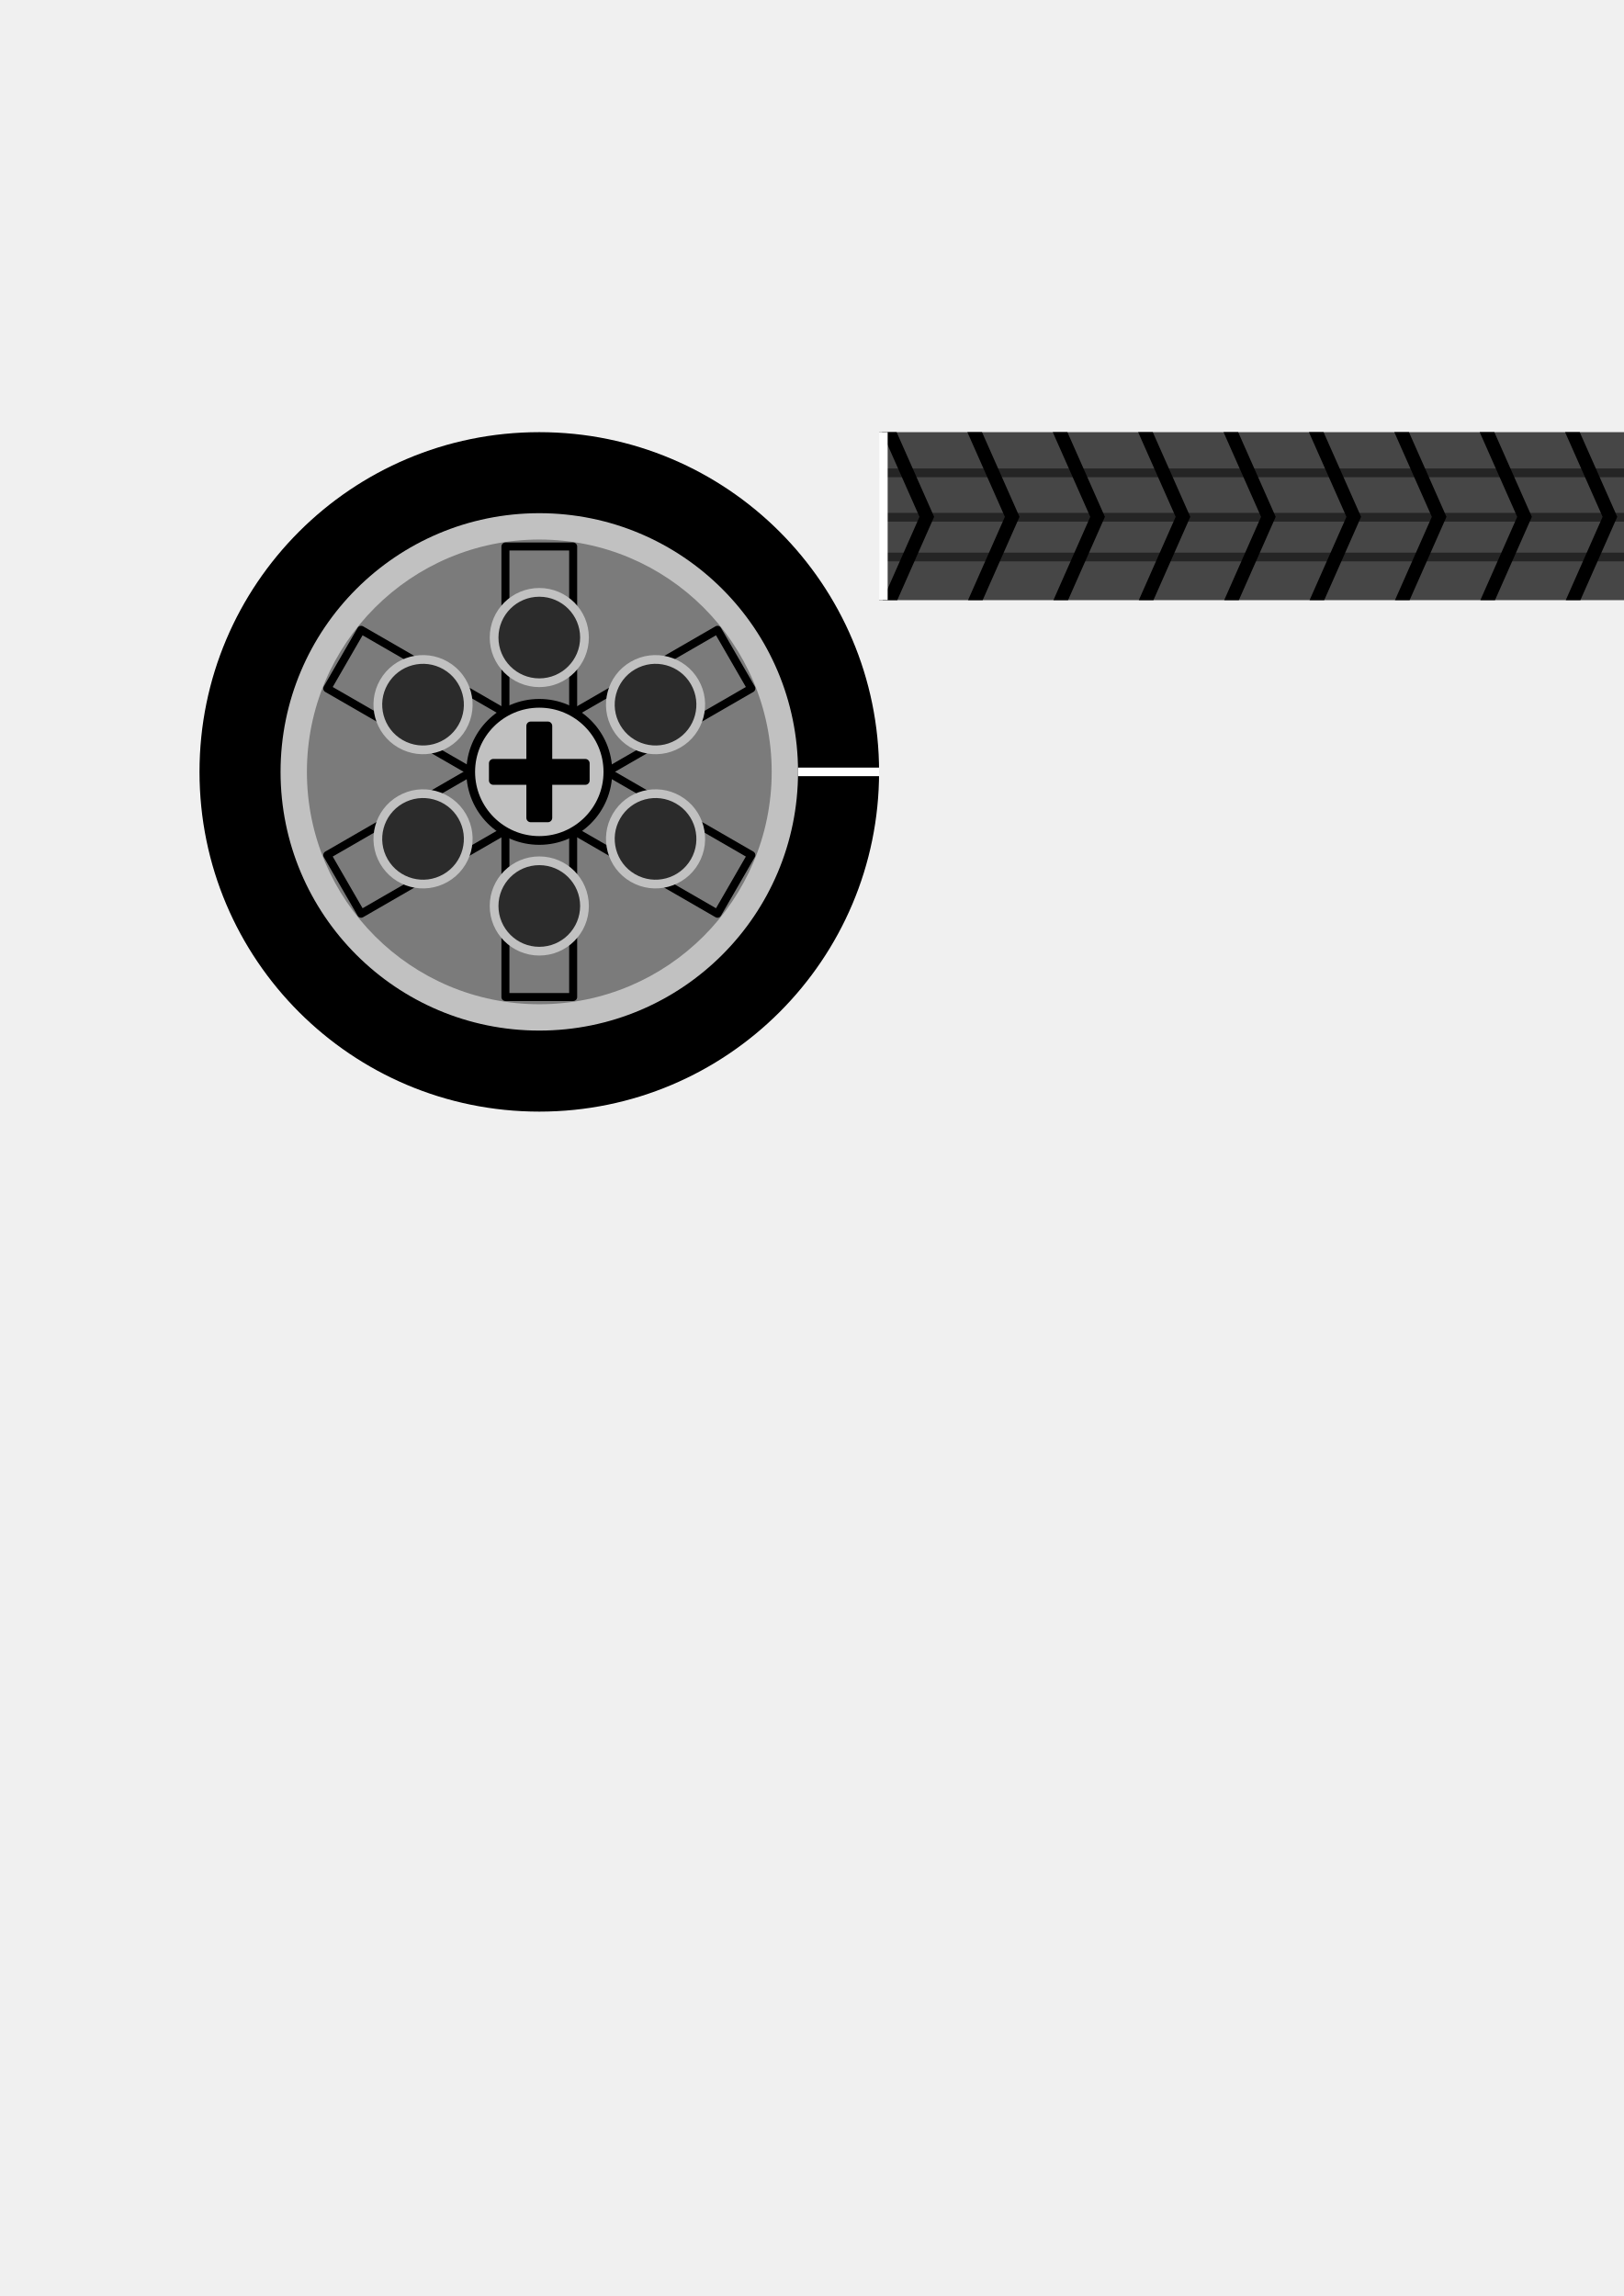
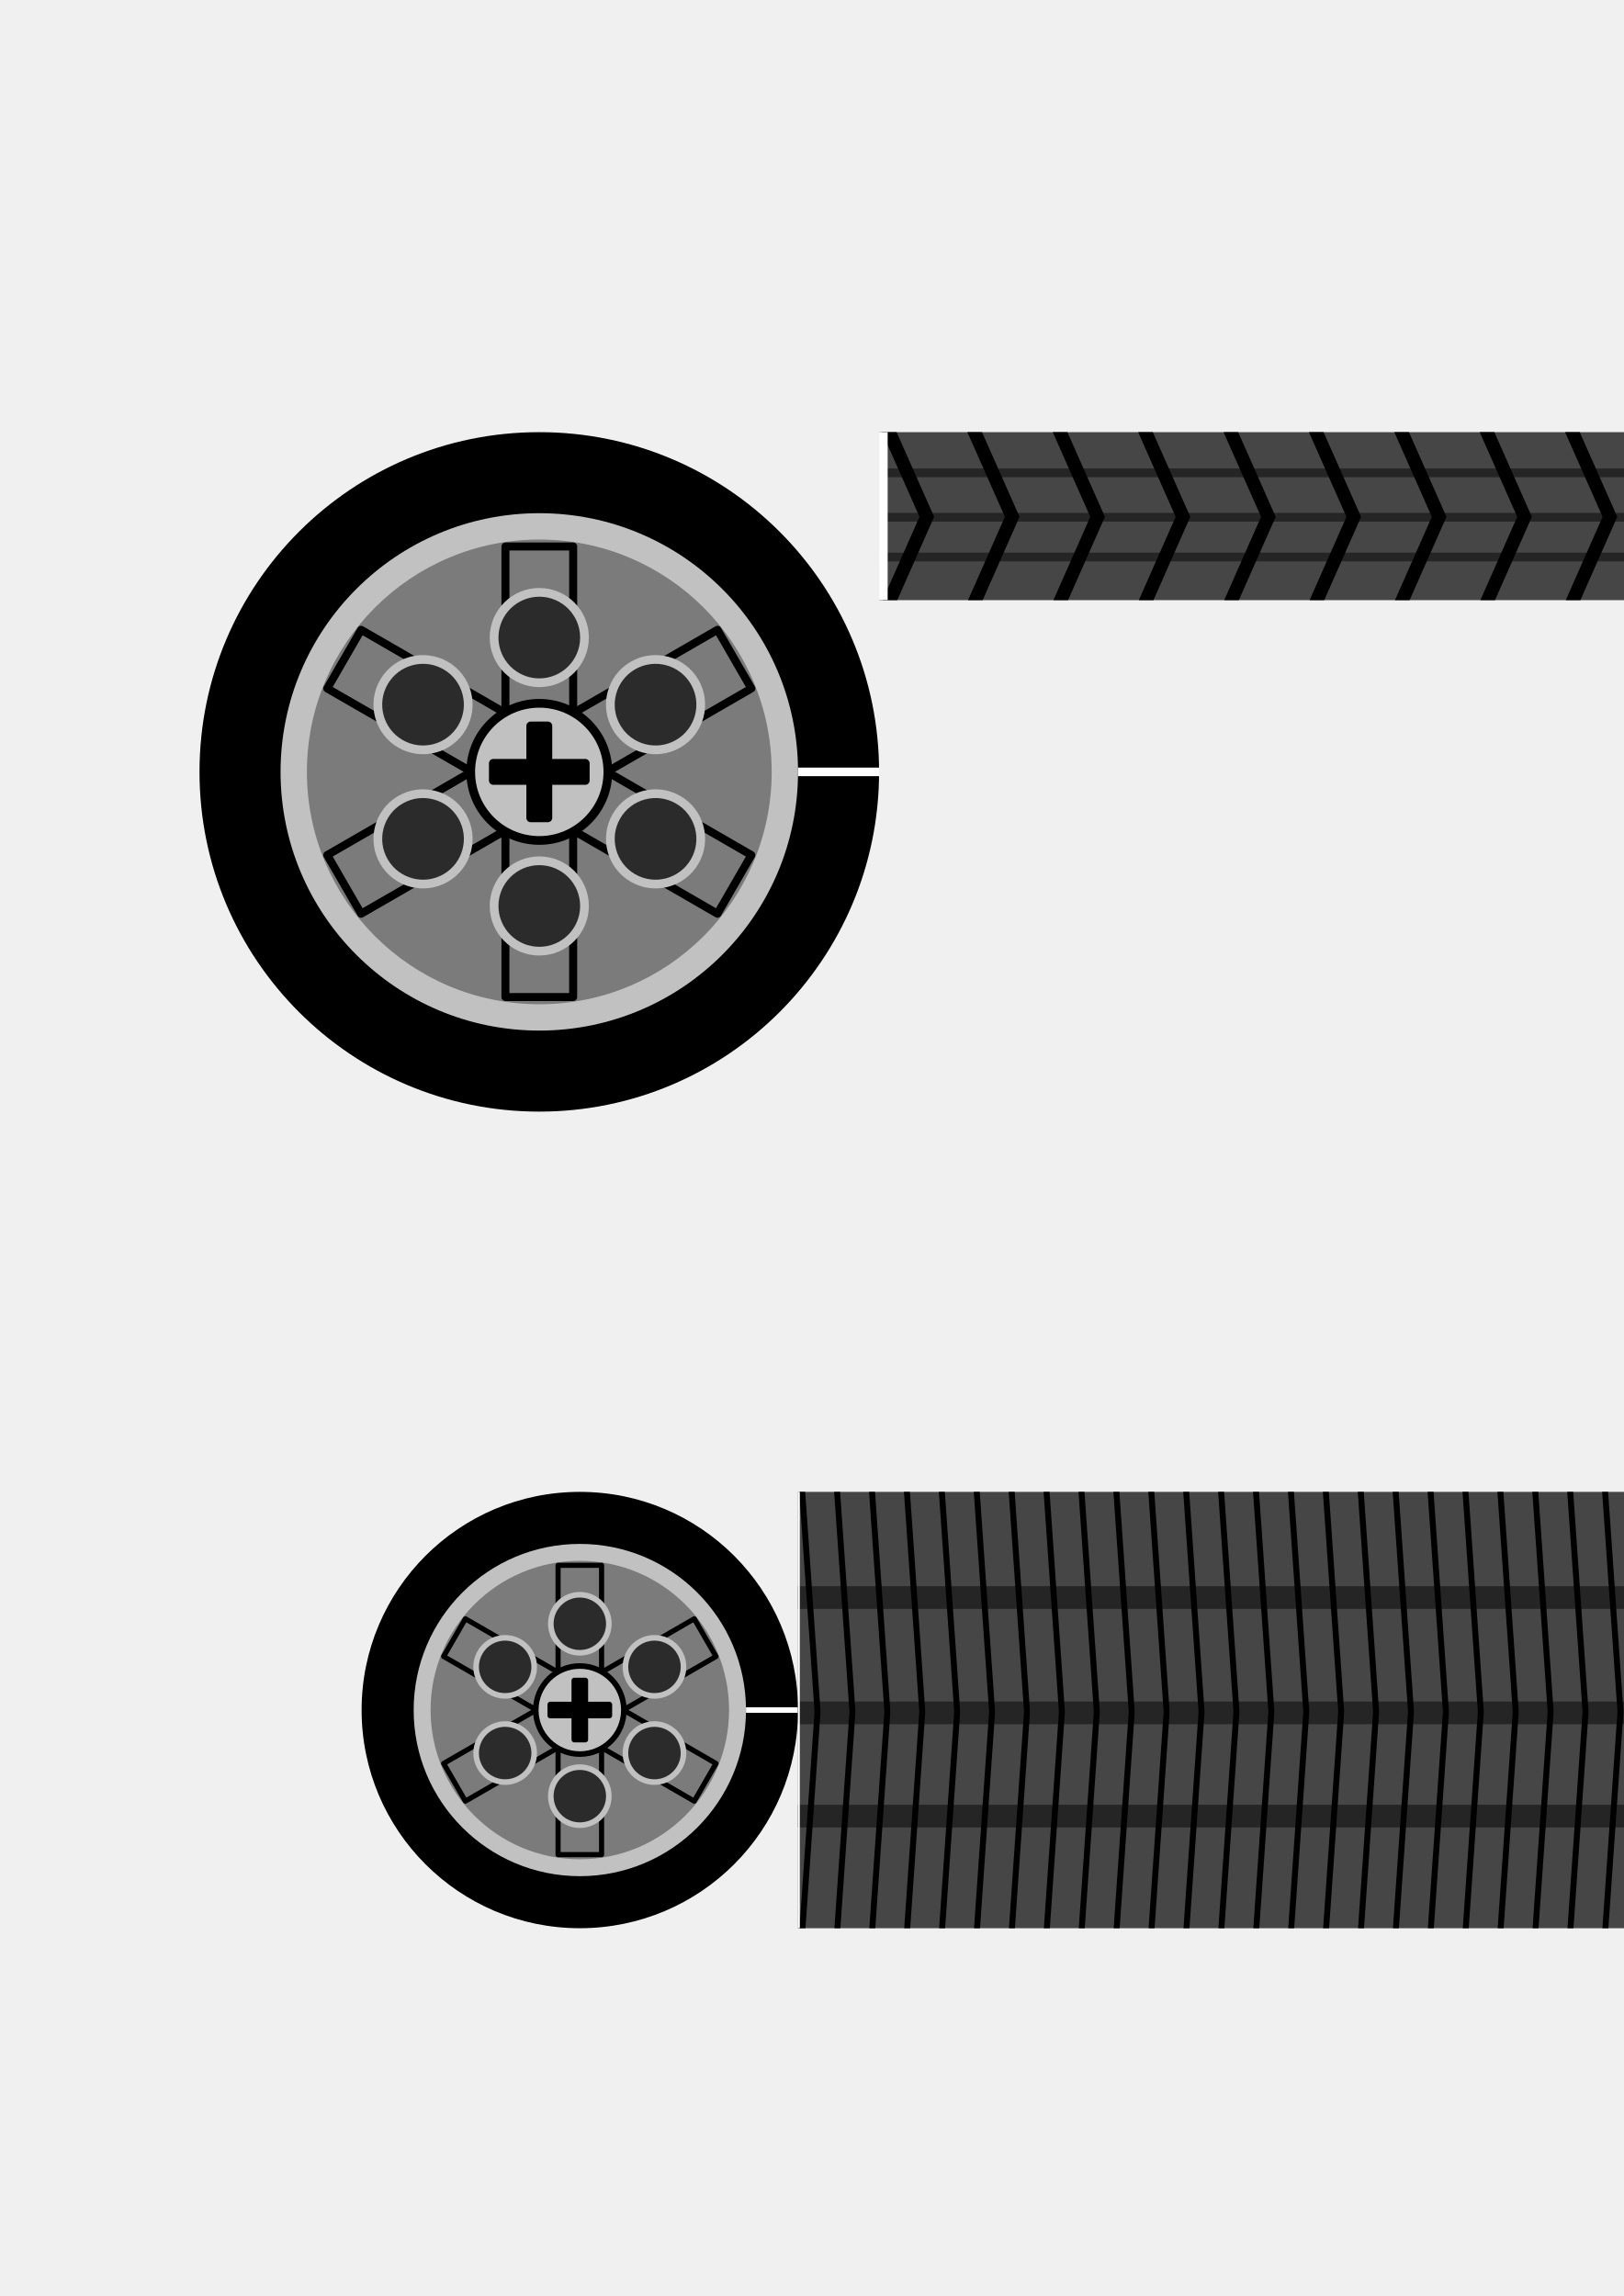
<svg xmlns="http://www.w3.org/2000/svg" width="210mm" height="297mm" viewBox="0 0 744.094 1052.362" id="svg2" version="1.1">
  <defs id="defs4">
    <clipPath clipPathUnits="userSpaceOnUse" id="clipPath5286">
      <rect style="opacity:1;fill:#464646;fill-opacity:1;fill-rule:evenodd;stroke:none;stroke-width:3.456;stroke-linecap:round;stroke-linejoin:round;stroke-miterlimit:4;stroke-dasharray:none;stroke-opacity:1" id="rect5288" width="978.418" height="77" x="402.857" y="198.076" />
+     </clipPath>
+     <clipPath clipPathUnits="userSpaceOnUse" id="clipPath5286-6">
+       <rect style="opacity:1;fill:#464646;fill-opacity:1;fill-rule:evenodd;stroke:none;stroke-width:3.456;stroke-linecap:round;stroke-linejoin:round;stroke-miterlimit:4;stroke-dasharray:none;stroke-opacity:1" id="rect5288-4" width="978.418" height="77" x="402.857" y="198.076" />
    </clipPath>
  </defs>
  <g id="layer1">
    <circle style="opacity:1;fill:#000000;fill-opacity:1;fill-rule:evenodd;stroke:none;stroke-width:4;stroke-linecap:round;stroke-linejoin:round;stroke-miterlimit:4;stroke-dasharray:none;stroke-opacity:1" id="path4138" cx="247.143" cy="353.791" r="155.714" />
    <circle style="opacity:1;fill:#c1c1c1;fill-opacity:1;fill-rule:evenodd;stroke:none;stroke-width:4;stroke-linecap:round;stroke-linejoin:round;stroke-miterlimit:4;stroke-dasharray:none;stroke-opacity:1" id="path4140" cx="247.143" cy="353.791" r="118.571" />
    <circle style="opacity:1;fill:#7b7b7b;fill-opacity:1;fill-rule:evenodd;stroke:none;stroke-width:4;stroke-linecap:round;stroke-linejoin:round;stroke-miterlimit:4;stroke-dasharray:none;stroke-opacity:1" id="path4140-5" cx="247.143" cy="353.791" r="106.5" />
    <g id="g4188">
      <path id="rect4164" d="m 231.623,250.489 31.041,0 0,87.036 -31.041,0 z" style="opacity:1;fill:none;fill-opacity:1;fill-rule:evenodd;stroke:#000000;stroke-width:3.674;stroke-linecap:round;stroke-linejoin:round;stroke-miterlimit:4;stroke-dasharray:none;stroke-opacity:1" />
      <circle r="20.714" cy="292.219" cx="247.143" id="path4162" style="opacity:1;fill:#2b2b2b;fill-opacity:1;fill-rule:evenodd;stroke:#c1c1c1;stroke-width:4;stroke-linecap:round;stroke-linejoin:round;stroke-miterlimit:4;stroke-dasharray:none;stroke-opacity:1" />
    </g>
    <g transform="matrix(0.5,0.8660254,-0.8660254,0.5,429.9158,-37.164)" id="g4188-4">
      <path id="rect4164-6" d="m 231.623,250.489 31.041,0 0,87.036 -31.041,0 z" style="opacity:1;fill:none;fill-opacity:1;fill-rule:evenodd;stroke:#000000;stroke-width:3.674;stroke-linecap:round;stroke-linejoin:round;stroke-miterlimit:4;stroke-dasharray:none;stroke-opacity:1" />
      <circle r="20.714" cy="292.219" cx="247.143" id="path4162-9" style="opacity:1;fill:#2b2b2b;fill-opacity:1;fill-rule:evenodd;stroke:#c1c1c1;stroke-width:4;stroke-linecap:round;stroke-linejoin:round;stroke-miterlimit:4;stroke-dasharray:none;stroke-opacity:1" />
    </g>
    <path style="opacity:1;fill:none;fill-opacity:1;fill-rule:evenodd;stroke:#000000;stroke-width:3.674;stroke-linecap:round;stroke-linejoin:round;stroke-miterlimit:4;stroke-dasharray:none;stroke-opacity:1" d="m 344.317,391.918 -15.52,26.882 -75.375,-43.518 15.52,-26.882 z" id="rect4164-2" />
    <circle style="opacity:1;fill:#2b2b2b;fill-opacity:1;fill-rule:evenodd;stroke:#c1c1c1;stroke-width:4;stroke-linecap:round;stroke-linejoin:round;stroke-miterlimit:4;stroke-dasharray:none;stroke-opacity:1" id="path4162-4" cx="182.773" cy="-452.417" r="20.714" transform="matrix(-0.5,0.8660254,-0.8660254,-0.5,0,0)" />
    <path style="opacity:1;fill:none;fill-opacity:1;fill-rule:evenodd;stroke:#000000;stroke-width:3.674;stroke-linecap:round;stroke-linejoin:round;stroke-miterlimit:4;stroke-dasharray:none;stroke-opacity:1" d="m 149.969,315.554 15.52,-26.882 75.375,43.518 -15.52,26.882 z" id="rect4164-7" />
    <circle style="opacity:1;fill:#2b2b2b;fill-opacity:1;fill-rule:evenodd;stroke:#c1c1c1;stroke-width:4;stroke-linecap:round;stroke-linejoin:round;stroke-miterlimit:4;stroke-dasharray:none;stroke-opacity:1" id="path4162-5" cx="-182.773" cy="329.383" r="20.714" transform="matrix(0.5,-0.8660254,0.8660254,0.5,0,0)" />
    <path style="opacity:1;fill:none;fill-opacity:1;fill-rule:evenodd;stroke:#000000;stroke-width:3.674;stroke-linecap:round;stroke-linejoin:round;stroke-miterlimit:4;stroke-dasharray:none;stroke-opacity:1" d="m 165.489,418.8 -15.52,-26.882 75.375,-43.518 15.52,26.882 z" id="rect4164-1" />
    <circle style="opacity:1;fill:#2b2b2b;fill-opacity:1;fill-rule:evenodd;stroke:#c1c1c1;stroke-width:4;stroke-linecap:round;stroke-linejoin:round;stroke-miterlimit:4;stroke-dasharray:none;stroke-opacity:1" id="path4162-2" cx="-429.916" cy="-24.353" r="20.714" transform="matrix(-0.5,-0.8660254,0.8660254,-0.5,0,0)" />
    <path style="opacity:1;fill:none;fill-opacity:1;fill-rule:evenodd;stroke:#000000;stroke-width:3.674;stroke-linecap:round;stroke-linejoin:round;stroke-miterlimit:4;stroke-dasharray:none;stroke-opacity:1" d="m 262.663,456.983 -31.041,0 0,-87.036 31.041,0 z" id="rect4164-9" />
    <circle style="opacity:1;fill:#2b2b2b;fill-opacity:1;fill-rule:evenodd;stroke:#c1c1c1;stroke-width:4;stroke-linecap:round;stroke-linejoin:round;stroke-miterlimit:4;stroke-dasharray:none;stroke-opacity:1" id="path4162-3" cx="-247.143" cy="-415.253" r="20.714" transform="scale(-1,-1)" />
    <circle style="opacity:1;fill:#c1c1c1;fill-opacity:1;fill-rule:evenodd;stroke:#000000;stroke-width:4;stroke-linecap:round;stroke-linejoin:round;stroke-miterlimit:4;stroke-dasharray:none;stroke-opacity:1" id="path4160" cx="247.143" cy="353.791" r="31.429" />
    <path style="opacity:1;fill:#000000;fill-opacity:1;fill-rule:evenodd;stroke:#000000;stroke-width:4;stroke-linecap:round;stroke-linejoin:round;stroke-miterlimit:4;stroke-dasharray:none;stroke-opacity:1" d="m 243.214,332.719 0,17.143 -17.143,0 0,7.857 17.143,0 0,17.143 7.857,0 0,-17.143 17.143,0 0,-7.857 -17.143,0 0,-17.143 -7.857,0 z" id="rect4142" />
    <rect style="opacity:1;fill:#464646;fill-opacity:1;fill-rule:evenodd;stroke:none;stroke-width:3.456;stroke-linecap:round;stroke-linejoin:round;stroke-miterlimit:4;stroke-dasharray:none;stroke-opacity:1" id="rect4298" width="978.418" height="77" x="402.857" y="198.076" />
    <path style="fill:none;fill-rule:evenodd;stroke:#252525;stroke-width:4;stroke-linecap:butt;stroke-linejoin:miter;stroke-opacity:1;stroke-miterlimit:4;stroke-dasharray:none" d="m 402.857,237.078 978.418,0" id="path4319" />
    <path style="fill:none;fill-rule:evenodd;stroke:#252525;stroke-width:4;stroke-linecap:butt;stroke-linejoin:miter;stroke-miterlimit:4;stroke-dasharray:none;stroke-opacity:1" d="m 402.857,216.721 978.418,0" id="path4319-2" />
    <path style="fill:none;fill-rule:evenodd;stroke:#252525;stroke-width:4;stroke-linecap:butt;stroke-linejoin:miter;stroke-miterlimit:4;stroke-dasharray:none;stroke-opacity:1" d="m 402.857,255.293 978.418,0" id="path4319-1" />
    <g id="g5244" clip-path="url(#clipPath5286)">
      <path id="path4342" d="m 406.875,196.577 17.855,40.309 -17.597,39.792" style="fill:none;fill-rule:evenodd;stroke:#000000;stroke-width:6.136;stroke-linecap:butt;stroke-linejoin:miter;stroke-miterlimit:4;stroke-dasharray:none;stroke-opacity:1" />
      <path id="path4342-4" d="m 837.32,196.577 17.855,40.309 -17.597,39.792" style="fill:none;fill-rule:evenodd;stroke:#000000;stroke-width:6.136;stroke-linecap:butt;stroke-linejoin:miter;stroke-miterlimit:4;stroke-dasharray:none;stroke-opacity:1" />
      <path id="path4342-1" d="m 798.189,196.577 17.855,40.309 -17.597,39.792" style="fill:none;fill-rule:evenodd;stroke:#000000;stroke-width:6.136;stroke-linecap:butt;stroke-linejoin:miter;stroke-miterlimit:4;stroke-dasharray:none;stroke-opacity:1" />
      <path id="path4342-0" d="m 759.057,196.577 17.855,40.309 -17.597,39.792" style="fill:none;fill-rule:evenodd;stroke:#000000;stroke-width:6.136;stroke-linecap:butt;stroke-linejoin:miter;stroke-miterlimit:4;stroke-dasharray:none;stroke-opacity:1" />
      <path id="path4342-2" d="m 719.926,196.577 17.855,40.309 -17.597,39.792" style="fill:none;fill-rule:evenodd;stroke:#000000;stroke-width:6.136;stroke-linecap:butt;stroke-linejoin:miter;stroke-miterlimit:4;stroke-dasharray:none;stroke-opacity:1" />
      <path id="path4342-29" d="m 680.795,196.577 17.855,40.309 -17.597,39.792" style="fill:none;fill-rule:evenodd;stroke:#000000;stroke-width:6.136;stroke-linecap:butt;stroke-linejoin:miter;stroke-miterlimit:4;stroke-dasharray:none;stroke-opacity:1" />
      <path id="path4342-7" d="m 641.663,196.577 17.855,40.309 -17.597,39.792" style="fill:none;fill-rule:evenodd;stroke:#000000;stroke-width:6.136;stroke-linecap:butt;stroke-linejoin:miter;stroke-miterlimit:4;stroke-dasharray:none;stroke-opacity:1" />
      <path id="path4342-5" d="m 602.532,196.577 17.855,40.309 -17.597,39.792" style="fill:none;fill-rule:evenodd;stroke:#000000;stroke-width:6.136;stroke-linecap:butt;stroke-linejoin:miter;stroke-miterlimit:4;stroke-dasharray:none;stroke-opacity:1" />
      <path id="path4342-6" d="m 563.401,196.577 17.855,40.309 -17.597,39.792" style="fill:none;fill-rule:evenodd;stroke:#000000;stroke-width:6.136;stroke-linecap:butt;stroke-linejoin:miter;stroke-miterlimit:4;stroke-dasharray:none;stroke-opacity:1" />
      <path id="path4342-46" d="m 524.269,196.577 17.855,40.309 -17.597,39.792" style="fill:none;fill-rule:evenodd;stroke:#000000;stroke-width:6.136;stroke-linecap:butt;stroke-linejoin:miter;stroke-miterlimit:4;stroke-dasharray:none;stroke-opacity:1" />
      <path id="path4342-3" d="m 485.138,196.577 17.855,40.309 -17.597,39.792" style="fill:none;fill-rule:evenodd;stroke:#000000;stroke-width:6.136;stroke-linecap:butt;stroke-linejoin:miter;stroke-miterlimit:4;stroke-dasharray:none;stroke-opacity:1" />
      <path id="path4342-79" d="m 446.007,196.577 17.855,40.309 -17.597,39.792" style="fill:none;fill-rule:evenodd;stroke:#000000;stroke-width:6.136;stroke-linecap:butt;stroke-linejoin:miter;stroke-miterlimit:4;stroke-dasharray:none;stroke-opacity:1" />
      <path id="path4342-74" d="m 915.583,196.577 17.855,40.309 -17.597,39.792" style="fill:none;fill-rule:evenodd;stroke:#000000;stroke-width:6.136;stroke-linecap:butt;stroke-linejoin:miter;stroke-miterlimit:4;stroke-dasharray:none;stroke-opacity:1" />
      <path id="path4342-9" d="m 876.452,196.577 17.855,40.309 -17.597,39.792" style="fill:none;fill-rule:evenodd;stroke:#000000;stroke-width:6.136;stroke-linecap:butt;stroke-linejoin:miter;stroke-miterlimit:4;stroke-dasharray:none;stroke-opacity:1" />
      <path id="path4342-4-1" d="m 1346.028,196.577 17.855,40.309 -17.597,39.792" style="fill:none;fill-rule:evenodd;stroke:#000000;stroke-width:6.136;stroke-linecap:butt;stroke-linejoin:miter;stroke-miterlimit:4;stroke-dasharray:none;stroke-opacity:1" />
      <path id="path4342-1-7" d="m 1306.896,196.577 17.855,40.309 -17.597,39.792" style="fill:none;fill-rule:evenodd;stroke:#000000;stroke-width:6.136;stroke-linecap:butt;stroke-linejoin:miter;stroke-miterlimit:4;stroke-dasharray:none;stroke-opacity:1" />
      <path id="path4342-0-0" d="m 1267.765,196.577 17.855,40.309 -17.597,39.792" style="fill:none;fill-rule:evenodd;stroke:#000000;stroke-width:6.136;stroke-linecap:butt;stroke-linejoin:miter;stroke-miterlimit:4;stroke-dasharray:none;stroke-opacity:1" />
      <path id="path4342-2-6" d="m 1228.633,196.577 17.855,40.309 -17.597,39.792" style="fill:none;fill-rule:evenodd;stroke:#000000;stroke-width:6.136;stroke-linecap:butt;stroke-linejoin:miter;stroke-miterlimit:4;stroke-dasharray:none;stroke-opacity:1" />
      <path id="path4342-29-0" d="m 1189.502,196.577 17.855,40.309 -17.597,39.792" style="fill:none;fill-rule:evenodd;stroke:#000000;stroke-width:6.136;stroke-linecap:butt;stroke-linejoin:miter;stroke-miterlimit:4;stroke-dasharray:none;stroke-opacity:1" />
      <path id="path4342-7-8" d="m 1150.371,196.577 17.855,40.309 -17.597,39.792" style="fill:none;fill-rule:evenodd;stroke:#000000;stroke-width:6.136;stroke-linecap:butt;stroke-linejoin:miter;stroke-miterlimit:4;stroke-dasharray:none;stroke-opacity:1" />
      <path id="path4342-5-5" d="m 1111.24,196.577 17.855,40.309 -17.597,39.792" style="fill:none;fill-rule:evenodd;stroke:#000000;stroke-width:6.136;stroke-linecap:butt;stroke-linejoin:miter;stroke-miterlimit:4;stroke-dasharray:none;stroke-opacity:1" />
      <path id="path4342-6-3" d="m 1072.108,196.577 17.855,40.309 -17.597,39.792" style="fill:none;fill-rule:evenodd;stroke:#000000;stroke-width:6.136;stroke-linecap:butt;stroke-linejoin:miter;stroke-miterlimit:4;stroke-dasharray:none;stroke-opacity:1" />
      <path id="path4342-46-9" d="m 1032.977,196.577 17.855,40.309 -17.597,39.792" style="fill:none;fill-rule:evenodd;stroke:#000000;stroke-width:6.136;stroke-linecap:butt;stroke-linejoin:miter;stroke-miterlimit:4;stroke-dasharray:none;stroke-opacity:1" />
      <path id="path4342-3-4" d="m 993.846,196.577 17.855,40.309 -17.597,39.792" style="fill:none;fill-rule:evenodd;stroke:#000000;stroke-width:6.136;stroke-linecap:butt;stroke-linejoin:miter;stroke-miterlimit:4;stroke-dasharray:none;stroke-opacity:1" />
      <path id="path4342-79-1" d="m 954.714,196.577 17.855,40.309 -17.597,39.792" style="fill:none;fill-rule:evenodd;stroke:#000000;stroke-width:6.136;stroke-linecap:butt;stroke-linejoin:miter;stroke-miterlimit:4;stroke-dasharray:none;stroke-opacity:1" />
    </g>
    <rect style="opacity:1;fill:#ffffff;fill-opacity:1;fill-rule:evenodd;stroke:none;stroke-width:6;stroke-linecap:round;stroke-linejoin:round;stroke-miterlimit:4;stroke-dasharray:none;stroke-opacity:1" id="rect4194" width="3.929" height="37.143" x="351.826" y="-402.857" transform="matrix(0,1,-1,0,0,0)" />
    <rect style="opacity:1;fill:#ffffff;fill-opacity:1;fill-rule:evenodd;stroke:none;stroke-width:6;stroke-linecap:round;stroke-linejoin:round;stroke-miterlimit:4;stroke-dasharray:none;stroke-opacity:1" id="rect4194-9" width="3.929" height="76.942" x="402.857" y="198.076" />
+     <g id="g4219" transform="matrix(0.6422019,0,0,0.6422019,106.9987,556.5857)">
+       <circle r="155.714" cy="353.791" cx="247.143" id="path4138-3" style="opacity:1;fill:#000000;fill-opacity:1;fill-rule:evenodd;stroke:none;stroke-width:4;stroke-linecap:round;stroke-linejoin:round;stroke-miterlimit:4;stroke-dasharray:none;stroke-opacity:1" />
+       <circle r="118.571" cy="353.791" cx="247.143" id="path4140-0" style="opacity:1;fill:#c1c1c1;fill-opacity:1;fill-rule:evenodd;stroke:none;stroke-width:4;stroke-linecap:round;stroke-linejoin:round;stroke-miterlimit:4;stroke-dasharray:none;stroke-opacity:1" />
+       <circle r="106.5" cy="353.791" cx="247.143" id="path4140-5-3" style="opacity:1;fill:#7b7b7b;fill-opacity:1;fill-rule:evenodd;stroke:none;stroke-width:4;stroke-linecap:round;stroke-linejoin:round;stroke-miterlimit:4;stroke-dasharray:none;stroke-opacity:1" />
+       <g id="g4188-09">
+         <path style="opacity:1;fill:none;fill-opacity:1;fill-rule:evenodd;stroke:#000000;stroke-width:3.674;stroke-linecap:round;stroke-linejoin:round;stroke-miterlimit:4;stroke-dasharray:none;stroke-opacity:1" d="m 231.623,250.489 31.041,0 0,87.036 -31.041,0 z" id="rect4164-25" />
+         <circle style="opacity:1;fill:#2b2b2b;fill-opacity:1;fill-rule:evenodd;stroke:#c1c1c1;stroke-width:4;stroke-linecap:round;stroke-linejoin:round;stroke-miterlimit:4;stroke-dasharray:none;stroke-opacity:1" id="path4162-40" cx="247.143" cy="292.219" r="20.714" />
+       </g>
+       <g id="g4188-4-5" transform="matrix(0.5,0.8660254,-0.8660254,0.5,429.9158,-37.164)">
+         <path style="opacity:1;fill:none;fill-opacity:1;fill-rule:evenodd;stroke:#000000;stroke-width:3.674;stroke-linecap:round;stroke-linejoin:round;stroke-miterlimit:4;stroke-dasharray:none;stroke-opacity:1" d="m 231.623,250.489 31.041,0 0,87.036 -31.041,0 z" id="rect4164-6-9" />
+         <circle style="opacity:1;fill:#2b2b2b;fill-opacity:1;fill-rule:evenodd;stroke:#c1c1c1;stroke-width:4;stroke-linecap:round;stroke-linejoin:round;stroke-miterlimit:4;stroke-dasharray:none;stroke-opacity:1" id="path4162-9-4" cx="247.143" cy="292.219" r="20.714" />
+       </g>
+       <path id="rect4164-2-6" d="m 344.317,391.918 -15.52,26.882 -75.375,-43.518 15.52,-26.882 z" style="opacity:1;fill:none;fill-opacity:1;fill-rule:evenodd;stroke:#000000;stroke-width:3.674;stroke-linecap:round;stroke-linejoin:round;stroke-miterlimit:4;stroke-dasharray:none;stroke-opacity:1" />
+       <circle transform="matrix(-0.5,0.8660254,-0.8660254,-0.5,0,0)" r="20.714" cy="-452.417" cx="182.773" id="path4162-4-9" style="opacity:1;fill:#2b2b2b;fill-opacity:1;fill-rule:evenodd;stroke:#c1c1c1;stroke-width:4;stroke-linecap:round;stroke-linejoin:round;stroke-miterlimit:4;stroke-dasharray:none;stroke-opacity:1" />
+       <path id="rect4164-7-2" d="m 149.969,315.554 15.52,-26.882 75.375,43.518 -15.52,26.882 z" style="opacity:1;fill:none;fill-opacity:1;fill-rule:evenodd;stroke:#000000;stroke-width:3.674;stroke-linecap:round;stroke-linejoin:round;stroke-miterlimit:4;stroke-dasharray:none;stroke-opacity:1" />
+       <circle transform="matrix(0.5,-0.8660254,0.8660254,0.5,0,0)" r="20.714" cy="329.383" cx="-182.773" id="path4162-5-2" style="opacity:1;fill:#2b2b2b;fill-opacity:1;fill-rule:evenodd;stroke:#c1c1c1;stroke-width:4;stroke-linecap:round;stroke-linejoin:round;stroke-miterlimit:4;stroke-dasharray:none;stroke-opacity:1" />
+       <path id="rect4164-1-4" d="m 165.489,418.8 -15.52,-26.882 75.375,-43.518 15.52,26.882 z" style="opacity:1;fill:none;fill-opacity:1;fill-rule:evenodd;stroke:#000000;stroke-width:3.674;stroke-linecap:round;stroke-linejoin:round;stroke-miterlimit:4;stroke-dasharray:none;stroke-opacity:1" />
+       <circle transform="matrix(-0.5,-0.8660254,0.8660254,-0.5,0,0)" r="20.714" cy="-24.353" cx="-429.916" id="path4162-2-7" style="opacity:1;fill:#2b2b2b;fill-opacity:1;fill-rule:evenodd;stroke:#c1c1c1;stroke-width:4;stroke-linecap:round;stroke-linejoin:round;stroke-miterlimit:4;stroke-dasharray:none;stroke-opacity:1" />
+       <path id="rect4164-9-7" d="m 262.663,456.983 -31.041,0 0,-87.036 31.041,0 z" style="opacity:1;fill:none;fill-opacity:1;fill-rule:evenodd;stroke:#000000;stroke-width:3.674;stroke-linecap:round;stroke-linejoin:round;stroke-miterlimit:4;stroke-dasharray:none;stroke-opacity:1" />
+       <circle transform="scale(-1,-1)" r="20.714" cy="-415.253" cx="-247.143" id="path4162-3-5" style="opacity:1;fill:#2b2b2b;fill-opacity:1;fill-rule:evenodd;stroke:#c1c1c1;stroke-width:4;stroke-linecap:round;stroke-linejoin:round;stroke-miterlimit:4;stroke-dasharray:none;stroke-opacity:1" />
+       <circle r="31.429" cy="353.791" cx="247.143" id="path4160-4" style="opacity:1;fill:#c1c1c1;fill-opacity:1;fill-rule:evenodd;stroke:#000000;stroke-width:4;stroke-linecap:round;stroke-linejoin:round;stroke-miterlimit:4;stroke-dasharray:none;stroke-opacity:1" />
+       <path id="rect4142-8" d="m 243.214,332.719 0,17.143 -17.143,0 0,7.857 17.143,0 0,17.143 7.857,0 0,-17.143 17.143,0 0,-7.857 -17.143,0 0,-17.143 -7.857,0 z" style="opacity:1;fill:#000000;fill-opacity:1;fill-rule:evenodd;stroke:#000000;stroke-width:4;stroke-linecap:round;stroke-linejoin:round;stroke-miterlimit:4;stroke-dasharray:none;stroke-opacity:1" />
+       <rect transform="matrix(0,1,-1,0,0,0)" y="-402.857" x="351.826" height="37.143" width="3.929" id="rect4194-1" style="opacity:1;fill:#ffffff;fill-opacity:1;fill-rule:evenodd;stroke:none;stroke-width:6;stroke-linecap:round;stroke-linejoin:round;stroke-miterlimit:4;stroke-dasharray:none;stroke-opacity:1" />
+     </g>
+     <g id="g4186" transform="matrix(0.4088232,0,0,2.597403,201.0169,169.3064)">
+       <rect y="198.076" x="402.857" height="77" width="978.418" id="rect4298-2" style="opacity:1;fill:#464646;fill-opacity:1;fill-rule:evenodd;stroke:none;stroke-width:3.456;stroke-linecap:round;stroke-linejoin:round;stroke-miterlimit:4;stroke-dasharray:none;stroke-opacity:1" />
+       <path id="path4319-8" d="m 402.857,237.078 978.418,0" style="fill:none;fill-rule:evenodd;stroke:#252525;stroke-width:4;stroke-linecap:butt;stroke-linejoin:miter;stroke-miterlimit:4;stroke-dasharray:none;stroke-opacity:1" />
+       <path id="path4319-2-9" d="m 402.857,216.721 978.418,0" style="fill:none;fill-rule:evenodd;stroke:#252525;stroke-width:4;stroke-linecap:butt;stroke-linejoin:miter;stroke-miterlimit:4;stroke-dasharray:none;stroke-opacity:1" />
+       <path id="path4319-1-3" d="m 402.857,255.293 978.418,0" style="fill:none;fill-rule:evenodd;stroke:#252525;stroke-width:4;stroke-linecap:butt;stroke-linejoin:miter;stroke-miterlimit:4;stroke-dasharray:none;stroke-opacity:1" />
+       <g clip-path="url(#clipPath5286-6)" id="g5244-6">
+         <path style="fill:none;fill-rule:evenodd;stroke:#000000;stroke-width:6.136;stroke-linecap:butt;stroke-linejoin:miter;stroke-miterlimit:4;stroke-dasharray:none;stroke-opacity:1" d="m 406.875,196.577 17.855,40.309 -17.597,39.792" id="path4342-8" />
+         <path style="fill:none;fill-rule:evenodd;stroke:#000000;stroke-width:6.136;stroke-linecap:butt;stroke-linejoin:miter;stroke-miterlimit:4;stroke-dasharray:none;stroke-opacity:1" d="m 837.32,196.577 17.855,40.309 -17.597,39.792" id="path4342-4-0" />
+         <path style="fill:none;fill-rule:evenodd;stroke:#000000;stroke-width:6.136;stroke-linecap:butt;stroke-linejoin:miter;stroke-miterlimit:4;stroke-dasharray:none;stroke-opacity:1" d="m 798.189,196.577 17.855,40.309 -17.597,39.792" id="path4342-1-2" />
+         <path style="fill:none;fill-rule:evenodd;stroke:#000000;stroke-width:6.136;stroke-linecap:butt;stroke-linejoin:miter;stroke-miterlimit:4;stroke-dasharray:none;stroke-opacity:1" d="m 759.057,196.577 17.855,40.309 -17.597,39.792" id="path4342-0-1" />
+         <path style="fill:none;fill-rule:evenodd;stroke:#000000;stroke-width:6.136;stroke-linecap:butt;stroke-linejoin:miter;stroke-miterlimit:4;stroke-dasharray:none;stroke-opacity:1" d="m 719.926,196.577 17.855,40.309 -17.597,39.792" id="path4342-2-0" />
+         <path style="fill:none;fill-rule:evenodd;stroke:#000000;stroke-width:6.136;stroke-linecap:butt;stroke-linejoin:miter;stroke-miterlimit:4;stroke-dasharray:none;stroke-opacity:1" d="m 680.795,196.577 17.855,40.309 -17.597,39.792" id="path4342-29-5" />
+         <path style="fill:none;fill-rule:evenodd;stroke:#000000;stroke-width:6.136;stroke-linecap:butt;stroke-linejoin:miter;stroke-miterlimit:4;stroke-dasharray:none;stroke-opacity:1" d="m 641.663,196.577 17.855,40.309 -17.597,39.792" id="path4342-7-1" />
+         <path style="fill:none;fill-rule:evenodd;stroke:#000000;stroke-width:6.136;stroke-linecap:butt;stroke-linejoin:miter;stroke-miterlimit:4;stroke-dasharray:none;stroke-opacity:1" d="m 602.532,196.577 17.855,40.309 -17.597,39.792" id="path4342-5-1" />
+         <path style="fill:none;fill-rule:evenodd;stroke:#000000;stroke-width:6.136;stroke-linecap:butt;stroke-linejoin:miter;stroke-miterlimit:4;stroke-dasharray:none;stroke-opacity:1" d="m 563.401,196.577 17.855,40.309 -17.597,39.792" id="path4342-6-0" />
+         <path style="fill:none;fill-rule:evenodd;stroke:#000000;stroke-width:6.136;stroke-linecap:butt;stroke-linejoin:miter;stroke-miterlimit:4;stroke-dasharray:none;stroke-opacity:1" d="m 524.269,196.577 17.855,40.309 -17.597,39.792" id="path4342-46-8" />
+         <path style="fill:none;fill-rule:evenodd;stroke:#000000;stroke-width:6.136;stroke-linecap:butt;stroke-linejoin:miter;stroke-miterlimit:4;stroke-dasharray:none;stroke-opacity:1" d="m 485.138,196.577 17.855,40.309 -17.597,39.792" id="path4342-3-5" />
+         <path style="fill:none;fill-rule:evenodd;stroke:#000000;stroke-width:6.136;stroke-linecap:butt;stroke-linejoin:miter;stroke-miterlimit:4;stroke-dasharray:none;stroke-opacity:1" d="m 446.007,196.577 17.855,40.309 -17.597,39.792" id="path4342-79-0" />
+         <path style="fill:none;fill-rule:evenodd;stroke:#000000;stroke-width:6.136;stroke-linecap:butt;stroke-linejoin:miter;stroke-miterlimit:4;stroke-dasharray:none;stroke-opacity:1" d="m 915.583,196.577 17.855,40.309 -17.597,39.792" id="path4342-74-6" />
+         <path style="fill:none;fill-rule:evenodd;stroke:#000000;stroke-width:6.136;stroke-linecap:butt;stroke-linejoin:miter;stroke-miterlimit:4;stroke-dasharray:none;stroke-opacity:1" d="m 876.452,196.577 17.855,40.309 -17.597,39.792" id="path4342-9-4" />
+         <path style="fill:none;fill-rule:evenodd;stroke:#000000;stroke-width:6.136;stroke-linecap:butt;stroke-linejoin:miter;stroke-miterlimit:4;stroke-dasharray:none;stroke-opacity:1" d="m 1346.028,196.577 17.855,40.309 -17.597,39.792" id="path4342-4-1-6" />
+         <path style="fill:none;fill-rule:evenodd;stroke:#000000;stroke-width:6.136;stroke-linecap:butt;stroke-linejoin:miter;stroke-miterlimit:4;stroke-dasharray:none;stroke-opacity:1" d="m 1306.896,196.577 17.855,40.309 -17.597,39.792" id="path4342-1-7-2" />
+         <path style="fill:none;fill-rule:evenodd;stroke:#000000;stroke-width:6.136;stroke-linecap:butt;stroke-linejoin:miter;stroke-miterlimit:4;stroke-dasharray:none;stroke-opacity:1" d="m 1267.765,196.577 17.855,40.309 -17.597,39.792" id="path4342-0-0-5" />
+         <path style="fill:none;fill-rule:evenodd;stroke:#000000;stroke-width:6.136;stroke-linecap:butt;stroke-linejoin:miter;stroke-miterlimit:4;stroke-dasharray:none;stroke-opacity:1" d="m 1228.633,196.577 17.855,40.309 -17.597,39.792" id="path4342-2-6-8" />
+         <path style="fill:none;fill-rule:evenodd;stroke:#000000;stroke-width:6.136;stroke-linecap:butt;stroke-linejoin:miter;stroke-miterlimit:4;stroke-dasharray:none;stroke-opacity:1" d="m 1189.502,196.577 17.855,40.309 -17.597,39.792" id="path4342-29-0-6" />
+         <path style="fill:none;fill-rule:evenodd;stroke:#000000;stroke-width:6.136;stroke-linecap:butt;stroke-linejoin:miter;stroke-miterlimit:4;stroke-dasharray:none;stroke-opacity:1" d="m 1150.371,196.577 17.855,40.309 -17.597,39.792" id="path4342-7-8-2" />
+         <path style="fill:none;fill-rule:evenodd;stroke:#000000;stroke-width:6.136;stroke-linecap:butt;stroke-linejoin:miter;stroke-miterlimit:4;stroke-dasharray:none;stroke-opacity:1" d="m 1111.24,196.577 17.855,40.309 -17.597,39.792" id="path4342-5-5-8" />
+         <path style="fill:none;fill-rule:evenodd;stroke:#000000;stroke-width:6.136;stroke-linecap:butt;stroke-linejoin:miter;stroke-miterlimit:4;stroke-dasharray:none;stroke-opacity:1" d="m 1072.108,196.577 17.855,40.309 -17.597,39.792" id="path4342-6-3-4" />
+         <path style="fill:none;fill-rule:evenodd;stroke:#000000;stroke-width:6.136;stroke-linecap:butt;stroke-linejoin:miter;stroke-miterlimit:4;stroke-dasharray:none;stroke-opacity:1" d="m 1032.977,196.577 17.855,40.309 -17.597,39.792" id="path4342-46-9-7" />
+         <path style="fill:none;fill-rule:evenodd;stroke:#000000;stroke-width:6.136;stroke-linecap:butt;stroke-linejoin:miter;stroke-miterlimit:4;stroke-dasharray:none;stroke-opacity:1" d="m 993.846,196.577 17.855,40.309 -17.597,39.792" id="path4342-3-4-2" />
+         <path style="fill:none;fill-rule:evenodd;stroke:#000000;stroke-width:6.136;stroke-linecap:butt;stroke-linejoin:miter;stroke-miterlimit:4;stroke-dasharray:none;stroke-opacity:1" d="m 954.714,196.577 17.855,40.309 -17.597,39.792" id="path4342-79-1-4" />
+       </g>
+       <rect y="198.076" x="402.857" height="76.942" width="1.964" id="rect4194-9-0" style="opacity:1;fill:#ffffff;fill-opacity:1;fill-rule:evenodd;stroke:none;stroke-width:6;stroke-linecap:round;stroke-linejoin:round;stroke-miterlimit:4;stroke-dasharray:none;stroke-opacity:1" />
+       <rect y="198.076" x="1379.311" height="76.942" width="1.964" id="rect4194-9-9" style="opacity:1;fill:#ffffff;fill-opacity:1;fill-rule:evenodd;stroke:none;stroke-width:6;stroke-linecap:round;stroke-linejoin:round;stroke-miterlimit:4;stroke-dasharray:none;stroke-opacity:1" />
+     </g>
+     <g id="g4219-0" transform="matrix(0.6422019,0,0,0.6422019,706.9987,556.5857)">
+       <circle r="155.714" cy="353.791" cx="247.143" id="path4138-5" style="opacity:1;fill:#000000;fill-opacity:1;fill-rule:evenodd;stroke:none;stroke-width:4;stroke-linecap:round;stroke-linejoin:round;stroke-miterlimit:4;stroke-dasharray:none;stroke-opacity:1" />
+       <circle r="118.571" cy="353.791" cx="247.143" id="path4140-1" style="opacity:1;fill:#c1c1c1;fill-opacity:1;fill-rule:evenodd;stroke:none;stroke-width:4;stroke-linecap:round;stroke-linejoin:round;stroke-miterlimit:4;stroke-dasharray:none;stroke-opacity:1" />
+       <circle r="106.5" cy="353.791" cx="247.143" id="path4140-5-1" style="opacity:1;fill:#7b7b7b;fill-opacity:1;fill-rule:evenodd;stroke:none;stroke-width:4;stroke-linecap:round;stroke-linejoin:round;stroke-miterlimit:4;stroke-dasharray:none;stroke-opacity:1" />
+       <g id="g4188-0">
+         <path style="opacity:1;fill:none;fill-opacity:1;fill-rule:evenodd;stroke:#000000;stroke-width:3.674;stroke-linecap:round;stroke-linejoin:round;stroke-miterlimit:4;stroke-dasharray:none;stroke-opacity:1" d="m 231.623,250.489 31.041,0 0,87.036 -31.041,0 z" id="rect4164-8" />
+         <circle style="opacity:1;fill:#2b2b2b;fill-opacity:1;fill-rule:evenodd;stroke:#c1c1c1;stroke-width:4;stroke-linecap:round;stroke-linejoin:round;stroke-miterlimit:4;stroke-dasharray:none;stroke-opacity:1" id="path4162-50" cx="247.143" cy="292.219" r="20.714" />
+       </g>
+       <g id="g4188-4-6" transform="matrix(0.5,0.8660254,-0.8660254,0.5,429.9158,-37.164)">
+         <path style="opacity:1;fill:none;fill-opacity:1;fill-rule:evenodd;stroke:#000000;stroke-width:3.674;stroke-linecap:round;stroke-linejoin:round;stroke-miterlimit:4;stroke-dasharray:none;stroke-opacity:1" d="m 231.623,250.489 31.041,0 0,87.036 -31.041,0 z" id="rect4164-6-4" />
+         <circle style="opacity:1;fill:#2b2b2b;fill-opacity:1;fill-rule:evenodd;stroke:#c1c1c1;stroke-width:4;stroke-linecap:round;stroke-linejoin:round;stroke-miterlimit:4;stroke-dasharray:none;stroke-opacity:1" id="path4162-9-6" cx="247.143" cy="292.219" r="20.714" />
+       </g>
+       <path id="rect4164-2-2" d="m 344.317,391.918 -15.52,26.882 -75.375,-43.518 15.52,-26.882 z" style="opacity:1;fill:none;fill-opacity:1;fill-rule:evenodd;stroke:#000000;stroke-width:3.674;stroke-linecap:round;stroke-linejoin:round;stroke-miterlimit:4;stroke-dasharray:none;stroke-opacity:1" />
+       <circle transform="matrix(-0.5,0.8660254,-0.8660254,-0.5,0,0)" r="20.714" cy="-452.417" cx="182.773" id="path4162-4-5" style="opacity:1;fill:#2b2b2b;fill-opacity:1;fill-rule:evenodd;stroke:#c1c1c1;stroke-width:4;stroke-linecap:round;stroke-linejoin:round;stroke-miterlimit:4;stroke-dasharray:none;stroke-opacity:1" />
+       <path id="rect4164-7-8" d="m 149.969,315.554 15.52,-26.882 75.375,43.518 -15.52,26.882 z" style="opacity:1;fill:none;fill-opacity:1;fill-rule:evenodd;stroke:#000000;stroke-width:3.674;stroke-linecap:round;stroke-linejoin:round;stroke-miterlimit:4;stroke-dasharray:none;stroke-opacity:1" />
+       <circle transform="matrix(0.5,-0.8660254,0.8660254,0.5,0,0)" r="20.714" cy="329.383" cx="-182.773" id="path4162-5-6" style="opacity:1;fill:#2b2b2b;fill-opacity:1;fill-rule:evenodd;stroke:#c1c1c1;stroke-width:4;stroke-linecap:round;stroke-linejoin:round;stroke-miterlimit:4;stroke-dasharray:none;stroke-opacity:1" />
+       <path id="rect4164-1-2" d="m 165.489,418.8 -15.52,-26.882 75.375,-43.518 15.52,26.882 z" style="opacity:1;fill:none;fill-opacity:1;fill-rule:evenodd;stroke:#000000;stroke-width:3.674;stroke-linecap:round;stroke-linejoin:round;stroke-miterlimit:4;stroke-dasharray:none;stroke-opacity:1" />
+       <circle transform="matrix(-0.5,-0.8660254,0.8660254,-0.5,0,0)" r="20.714" cy="-24.353" cx="-429.916" id="path4162-2-8" style="opacity:1;fill:#2b2b2b;fill-opacity:1;fill-rule:evenodd;stroke:#c1c1c1;stroke-width:4;stroke-linecap:round;stroke-linejoin:round;stroke-miterlimit:4;stroke-dasharray:none;stroke-opacity:1" />
+       <path id="rect4164-9-4" d="m 262.663,456.983 -31.041,0 0,-87.036 31.041,0 z" style="opacity:1;fill:none;fill-opacity:1;fill-rule:evenodd;stroke:#000000;stroke-width:3.674;stroke-linecap:round;stroke-linejoin:round;stroke-miterlimit:4;stroke-dasharray:none;stroke-opacity:1" />
+       <circle transform="scale(-1,-1)" r="20.714" cy="-415.253" cx="-247.143" id="path4162-3-7" style="opacity:1;fill:#2b2b2b;fill-opacity:1;fill-rule:evenodd;stroke:#c1c1c1;stroke-width:4;stroke-linecap:round;stroke-linejoin:round;stroke-miterlimit:4;stroke-dasharray:none;stroke-opacity:1" />
+       <circle r="31.429" cy="353.791" cx="247.143" id="path4160-2" style="opacity:1;fill:#c1c1c1;fill-opacity:1;fill-rule:evenodd;stroke:#000000;stroke-width:4;stroke-linecap:round;stroke-linejoin:round;stroke-miterlimit:4;stroke-dasharray:none;stroke-opacity:1" />
+       <path id="rect4142-4" d="m 243.214,332.719 0,17.143 -17.143,0 0,7.857 17.143,0 0,17.143 7.857,0 0,-17.143 17.143,0 0,-7.857 -17.143,0 0,-17.143 -7.857,0 z" style="opacity:1;fill:#000000;fill-opacity:1;fill-rule:evenodd;stroke:#000000;stroke-width:4;stroke-linecap:round;stroke-linejoin:round;stroke-miterlimit:4;stroke-dasharray:none;stroke-opacity:1" />
+       <rect transform="matrix(0,1,-1,0,0,0)" y="-402.857" x="351.826" height="37.143" width="3.929" id="rect4194-0" style="opacity:1;fill:#ffffff;fill-opacity:1;fill-rule:evenodd;stroke:none;stroke-width:6;stroke-linecap:round;stroke-linejoin:round;stroke-miterlimit:4;stroke-dasharray:none;stroke-opacity:1" />
+     </g>
  </g>
</svg>
